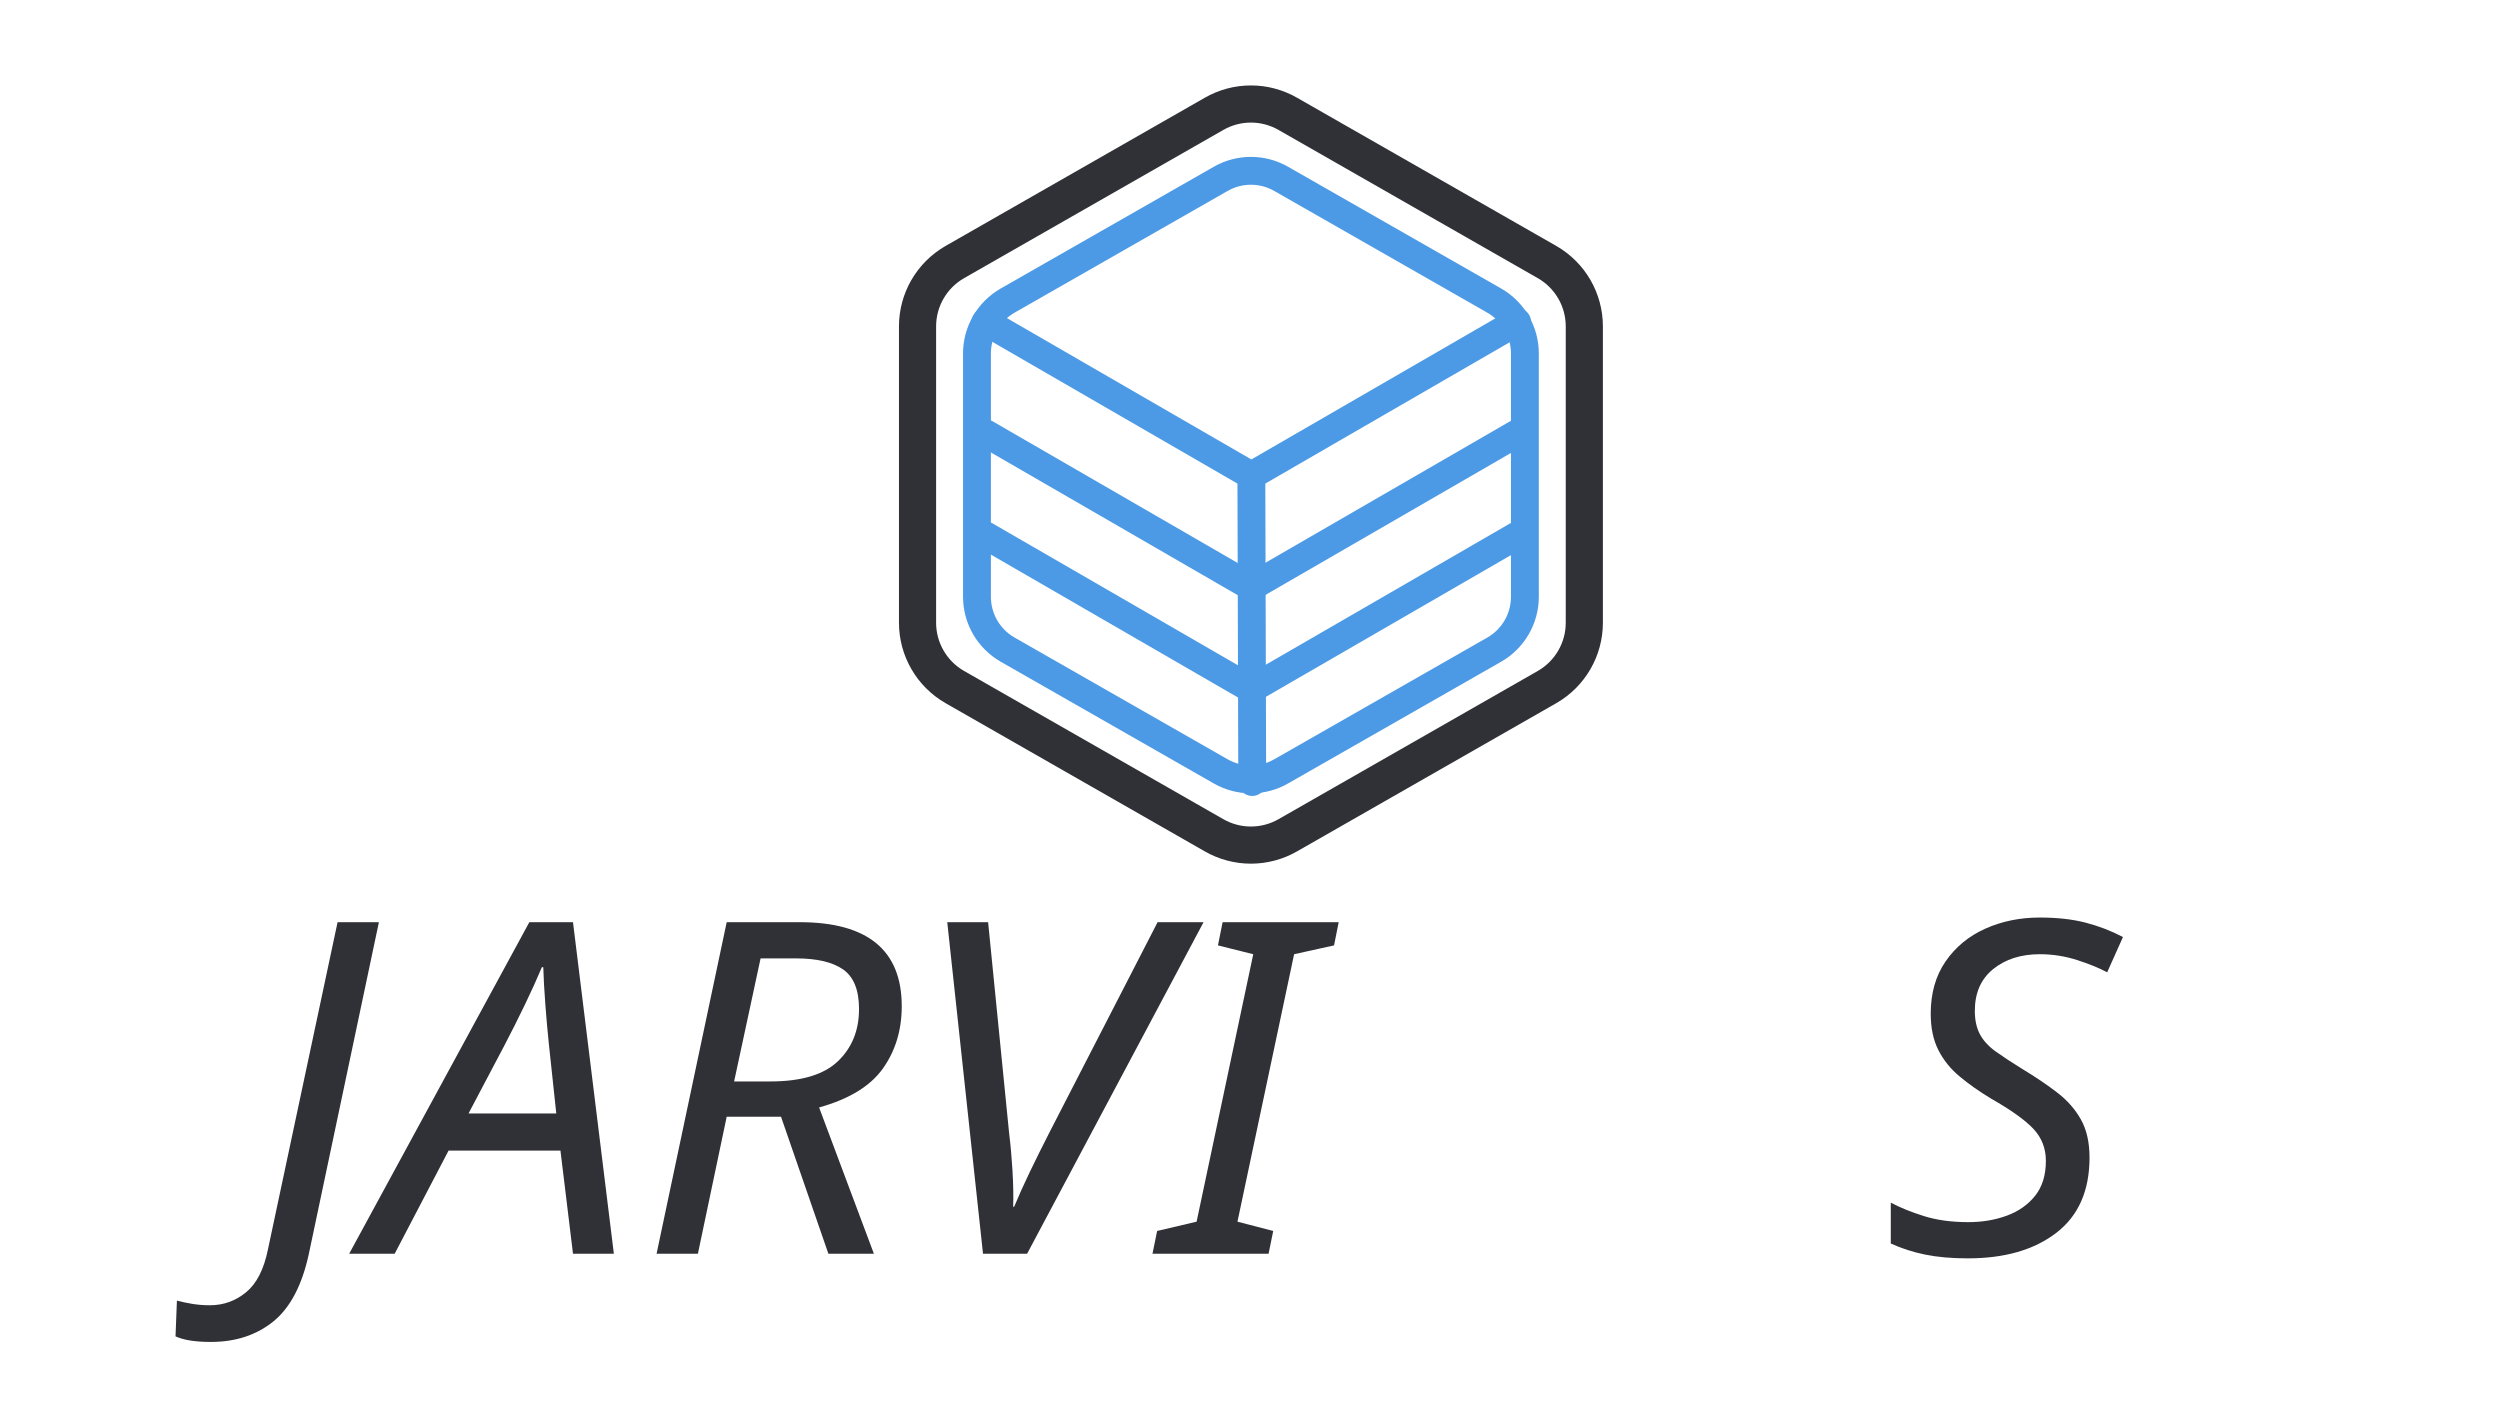
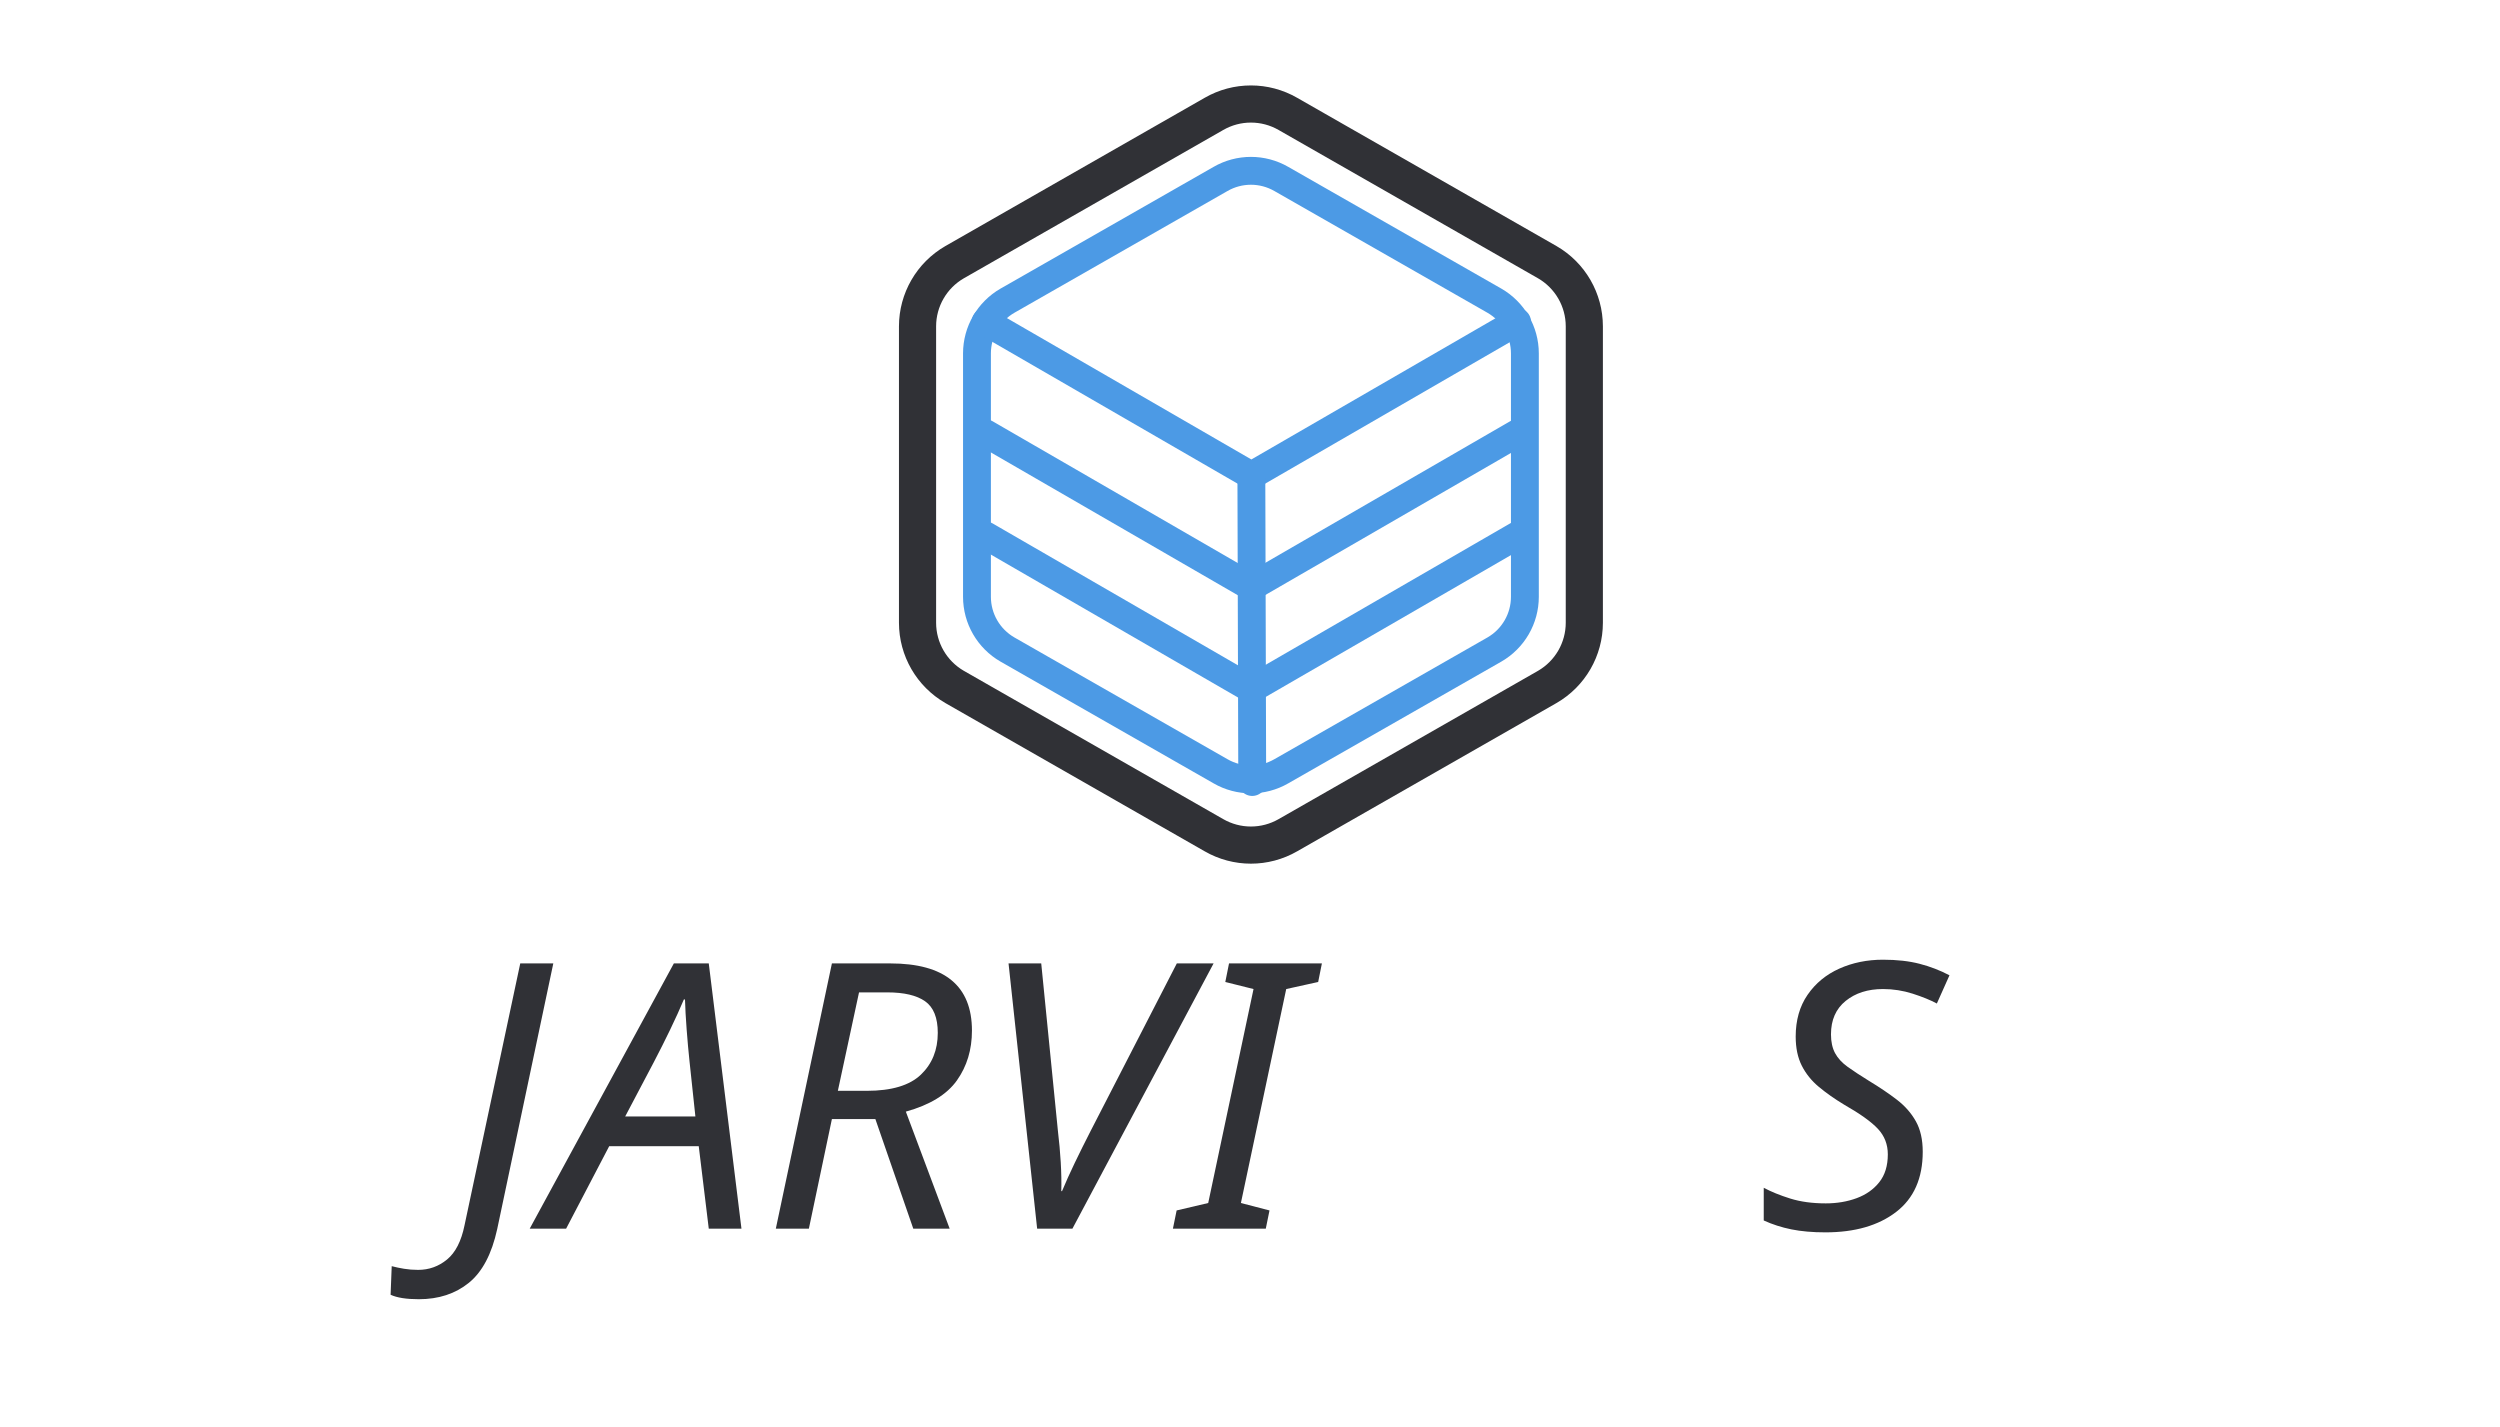
<svg xmlns="http://www.w3.org/2000/svg" width="2692px" height="1536px" viewBox="0 0 2692 1536" version="1.1">
  <g id="Logo+Text" stroke="none" stroke-width="1" fill="none" fill-rule="evenodd">
-     <text id="JARVIS" font-family="FasterOne-Regular, Faster One" font-size="500" font-style="italic" font-weight="normal" letter-spacing="1" fill="#303136">
-       <tspan x="267" y="1350">JARVI</tspan>
-       <tspan x="2026.5" y="1350" letter-spacing="0.333">S</tspan>
+     <text id="JARVIS" font-family="FasterOne-Regular, Faster One" font-size="400" font-style="italic" font-weight="normal" letter-spacing="1" fill="#303136">
+       <tspan x="483" y="1323">JARVI</tspan>
+       <tspan x="1891.6" y="1323" letter-spacing="0.333">S</tspan>
    </text>
    <g id="Logo" transform="translate(835, 0)" stroke-linecap="round" stroke-linejoin="round">
      <path d="M871,670.633 L871,351.367 C870.971,322.881 855.769,296.569 831.111,282.326 L551.889,122.693 C527.206,108.436 496.794,108.436 472.111,122.693 L192.889,282.326 C168.231,296.569 153.029,322.881 153,351.367 L153,670.633 C153.029,699.119 168.231,725.431 192.889,739.674 L472.111,899.307 C496.794,913.564 527.206,913.564 551.889,899.307 L831.111,739.674 C855.769,725.431 870.971,699.119 871,670.633 Z" id="BG" stroke="#303136" stroke-width="40" />
      <g id="Icon" stroke-width="1" fill-rule="evenodd" transform="translate(217, 183)" stroke="#4C9AE5">
        <g stroke-width="30">
          <path d="M590,459.69 L590,197.506 C589.976,174.112 577.484,152.505 557.222,140.808 L327.778,9.716 C307.495,-1.992 282.505,-1.992 262.222,9.716 L32.778,140.808 C12.516,152.505 0.024,174.112 0,197.506 L0,459.69 C0.024,483.083 12.516,504.69 32.778,516.387 L262.222,647.479 C282.505,659.188 307.495,659.188 327.778,647.479 L557.222,516.387 C577.484,504.69 589.976,483.083 590,459.69 Z" id="Path" />
          <polyline id="Bottom" points="9.335 393.598 295.467 559.065 581.598 393.598" />
          <polyline id="Middle" points="9.335 283.598 295.467 449.065 581.598 283.598" />
          <polyline id="Top" points="9.335 163.598 295.467 329.065 581.598 163.598" />
          <path d="M296.4,659.065 L295.467,328.598" id="Path" />
        </g>
      </g>
    </g>
  </g>
</svg>
